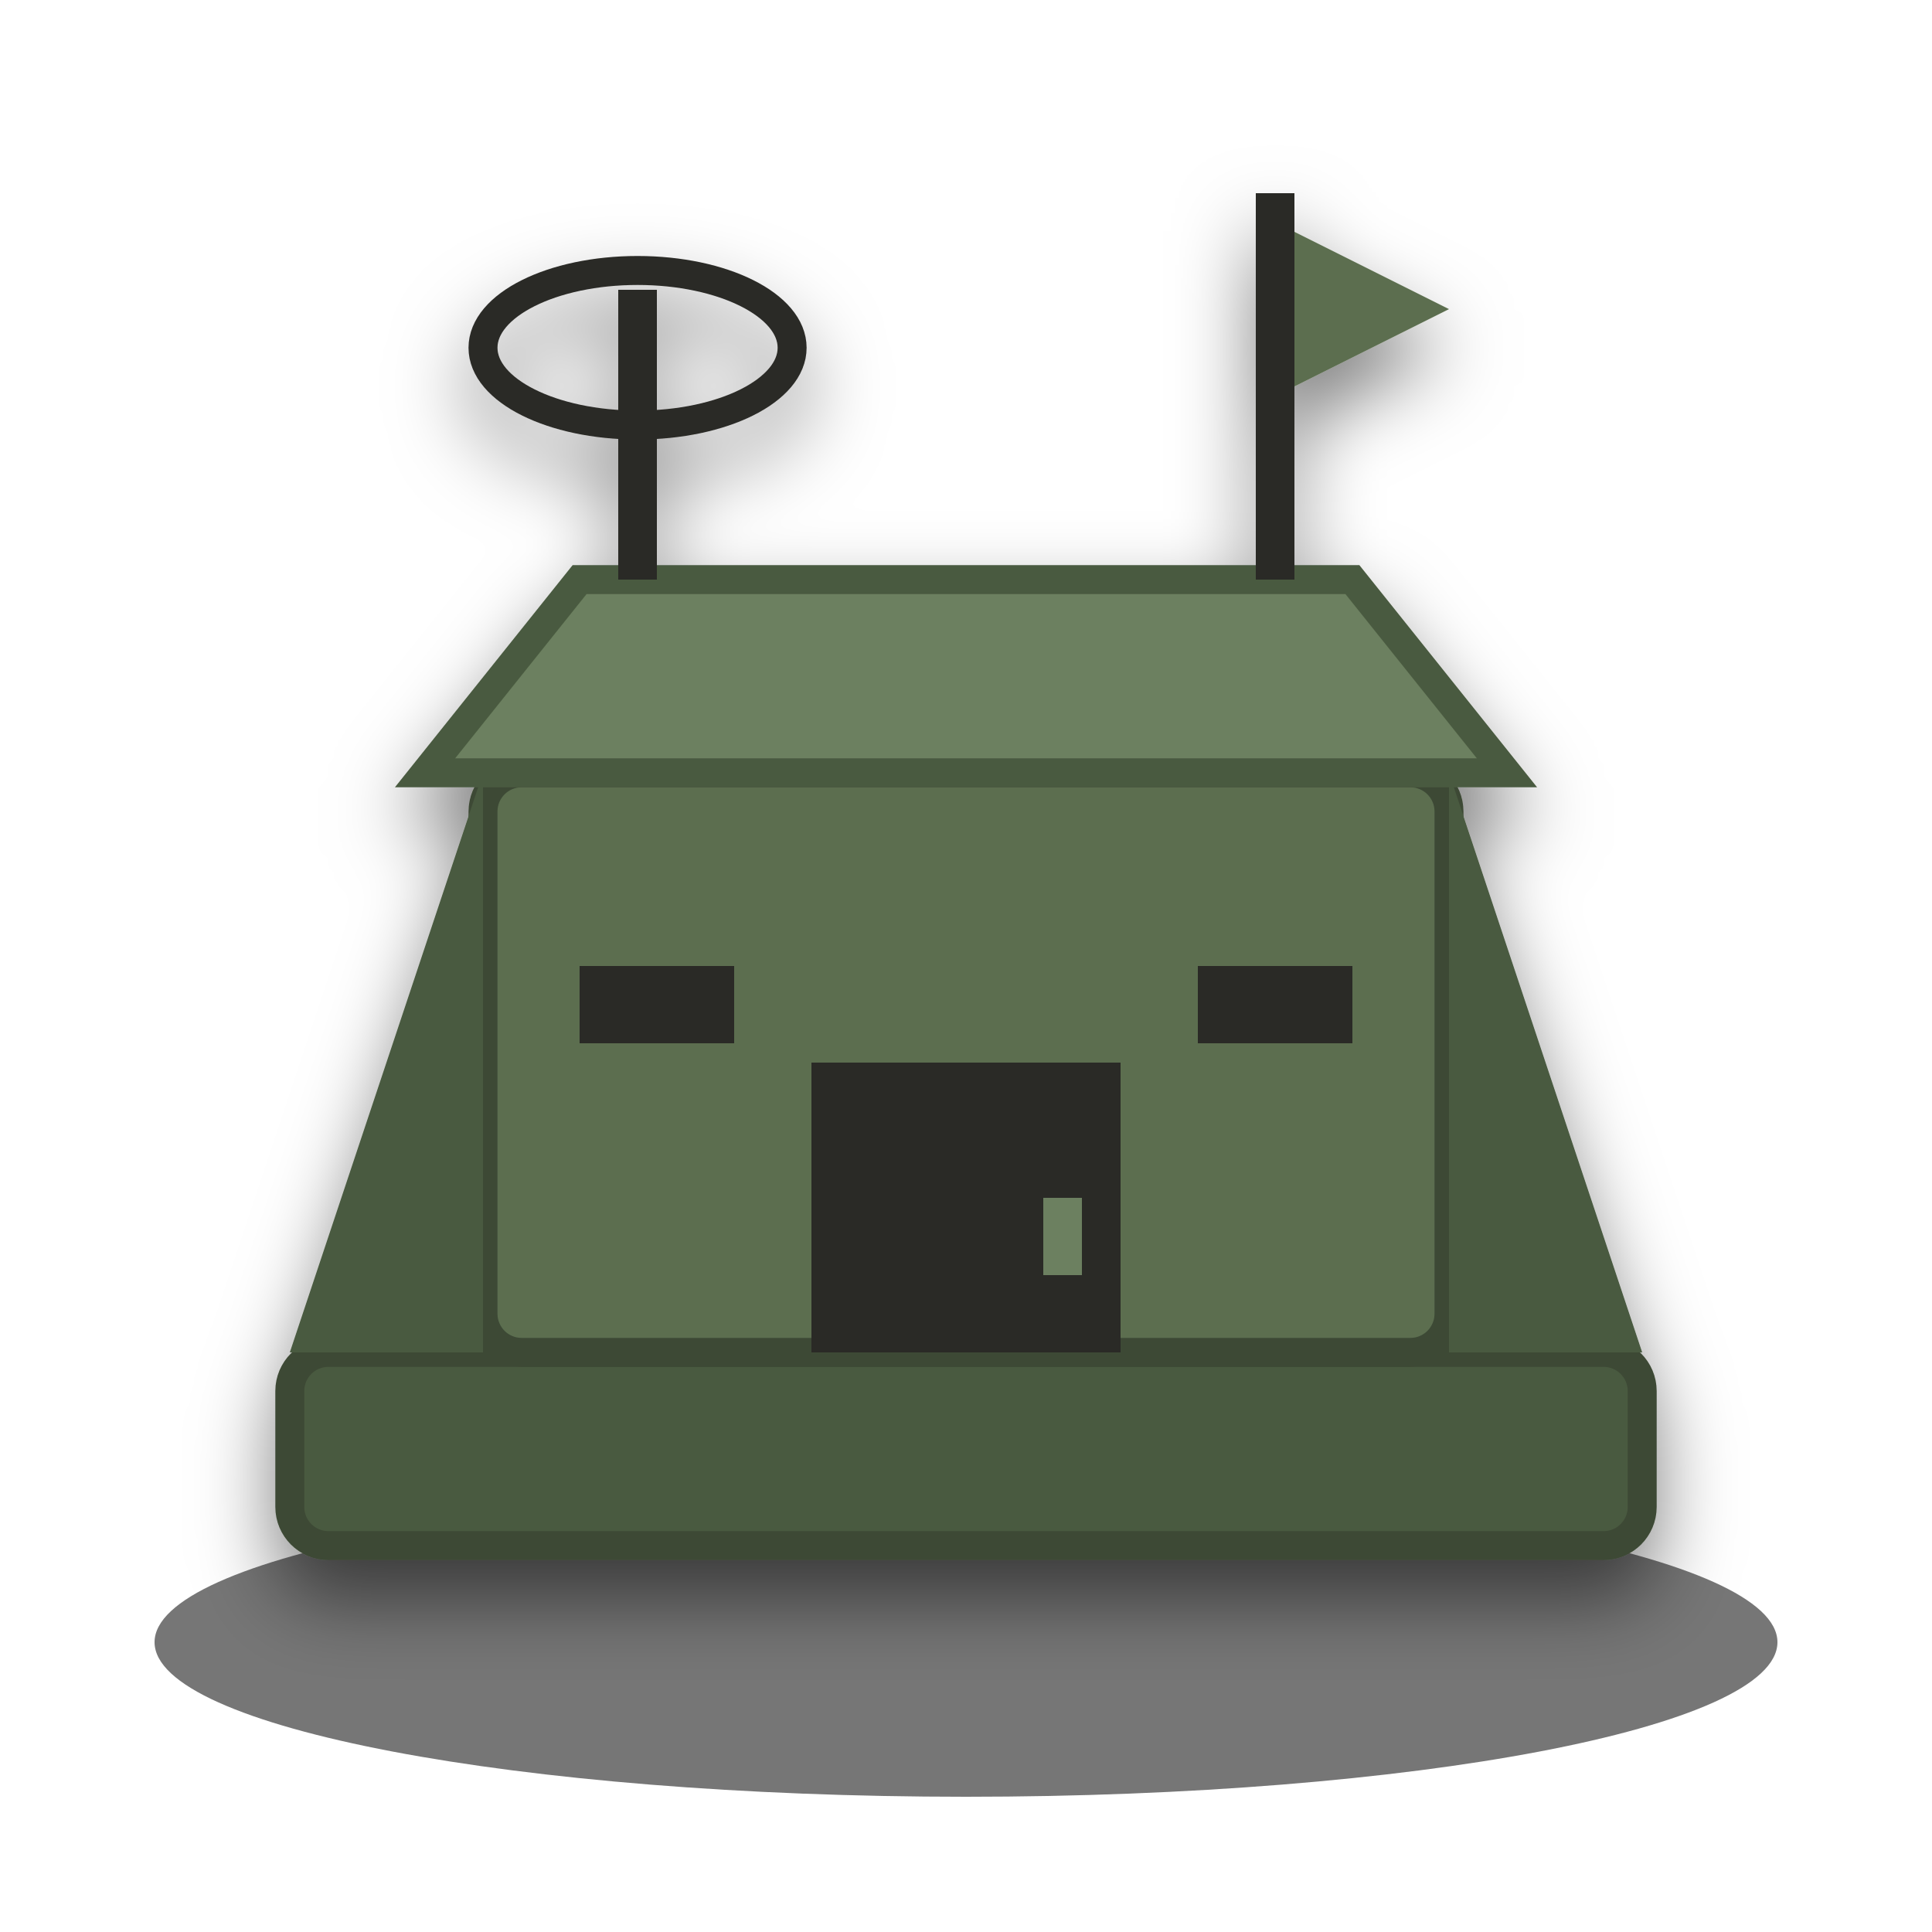
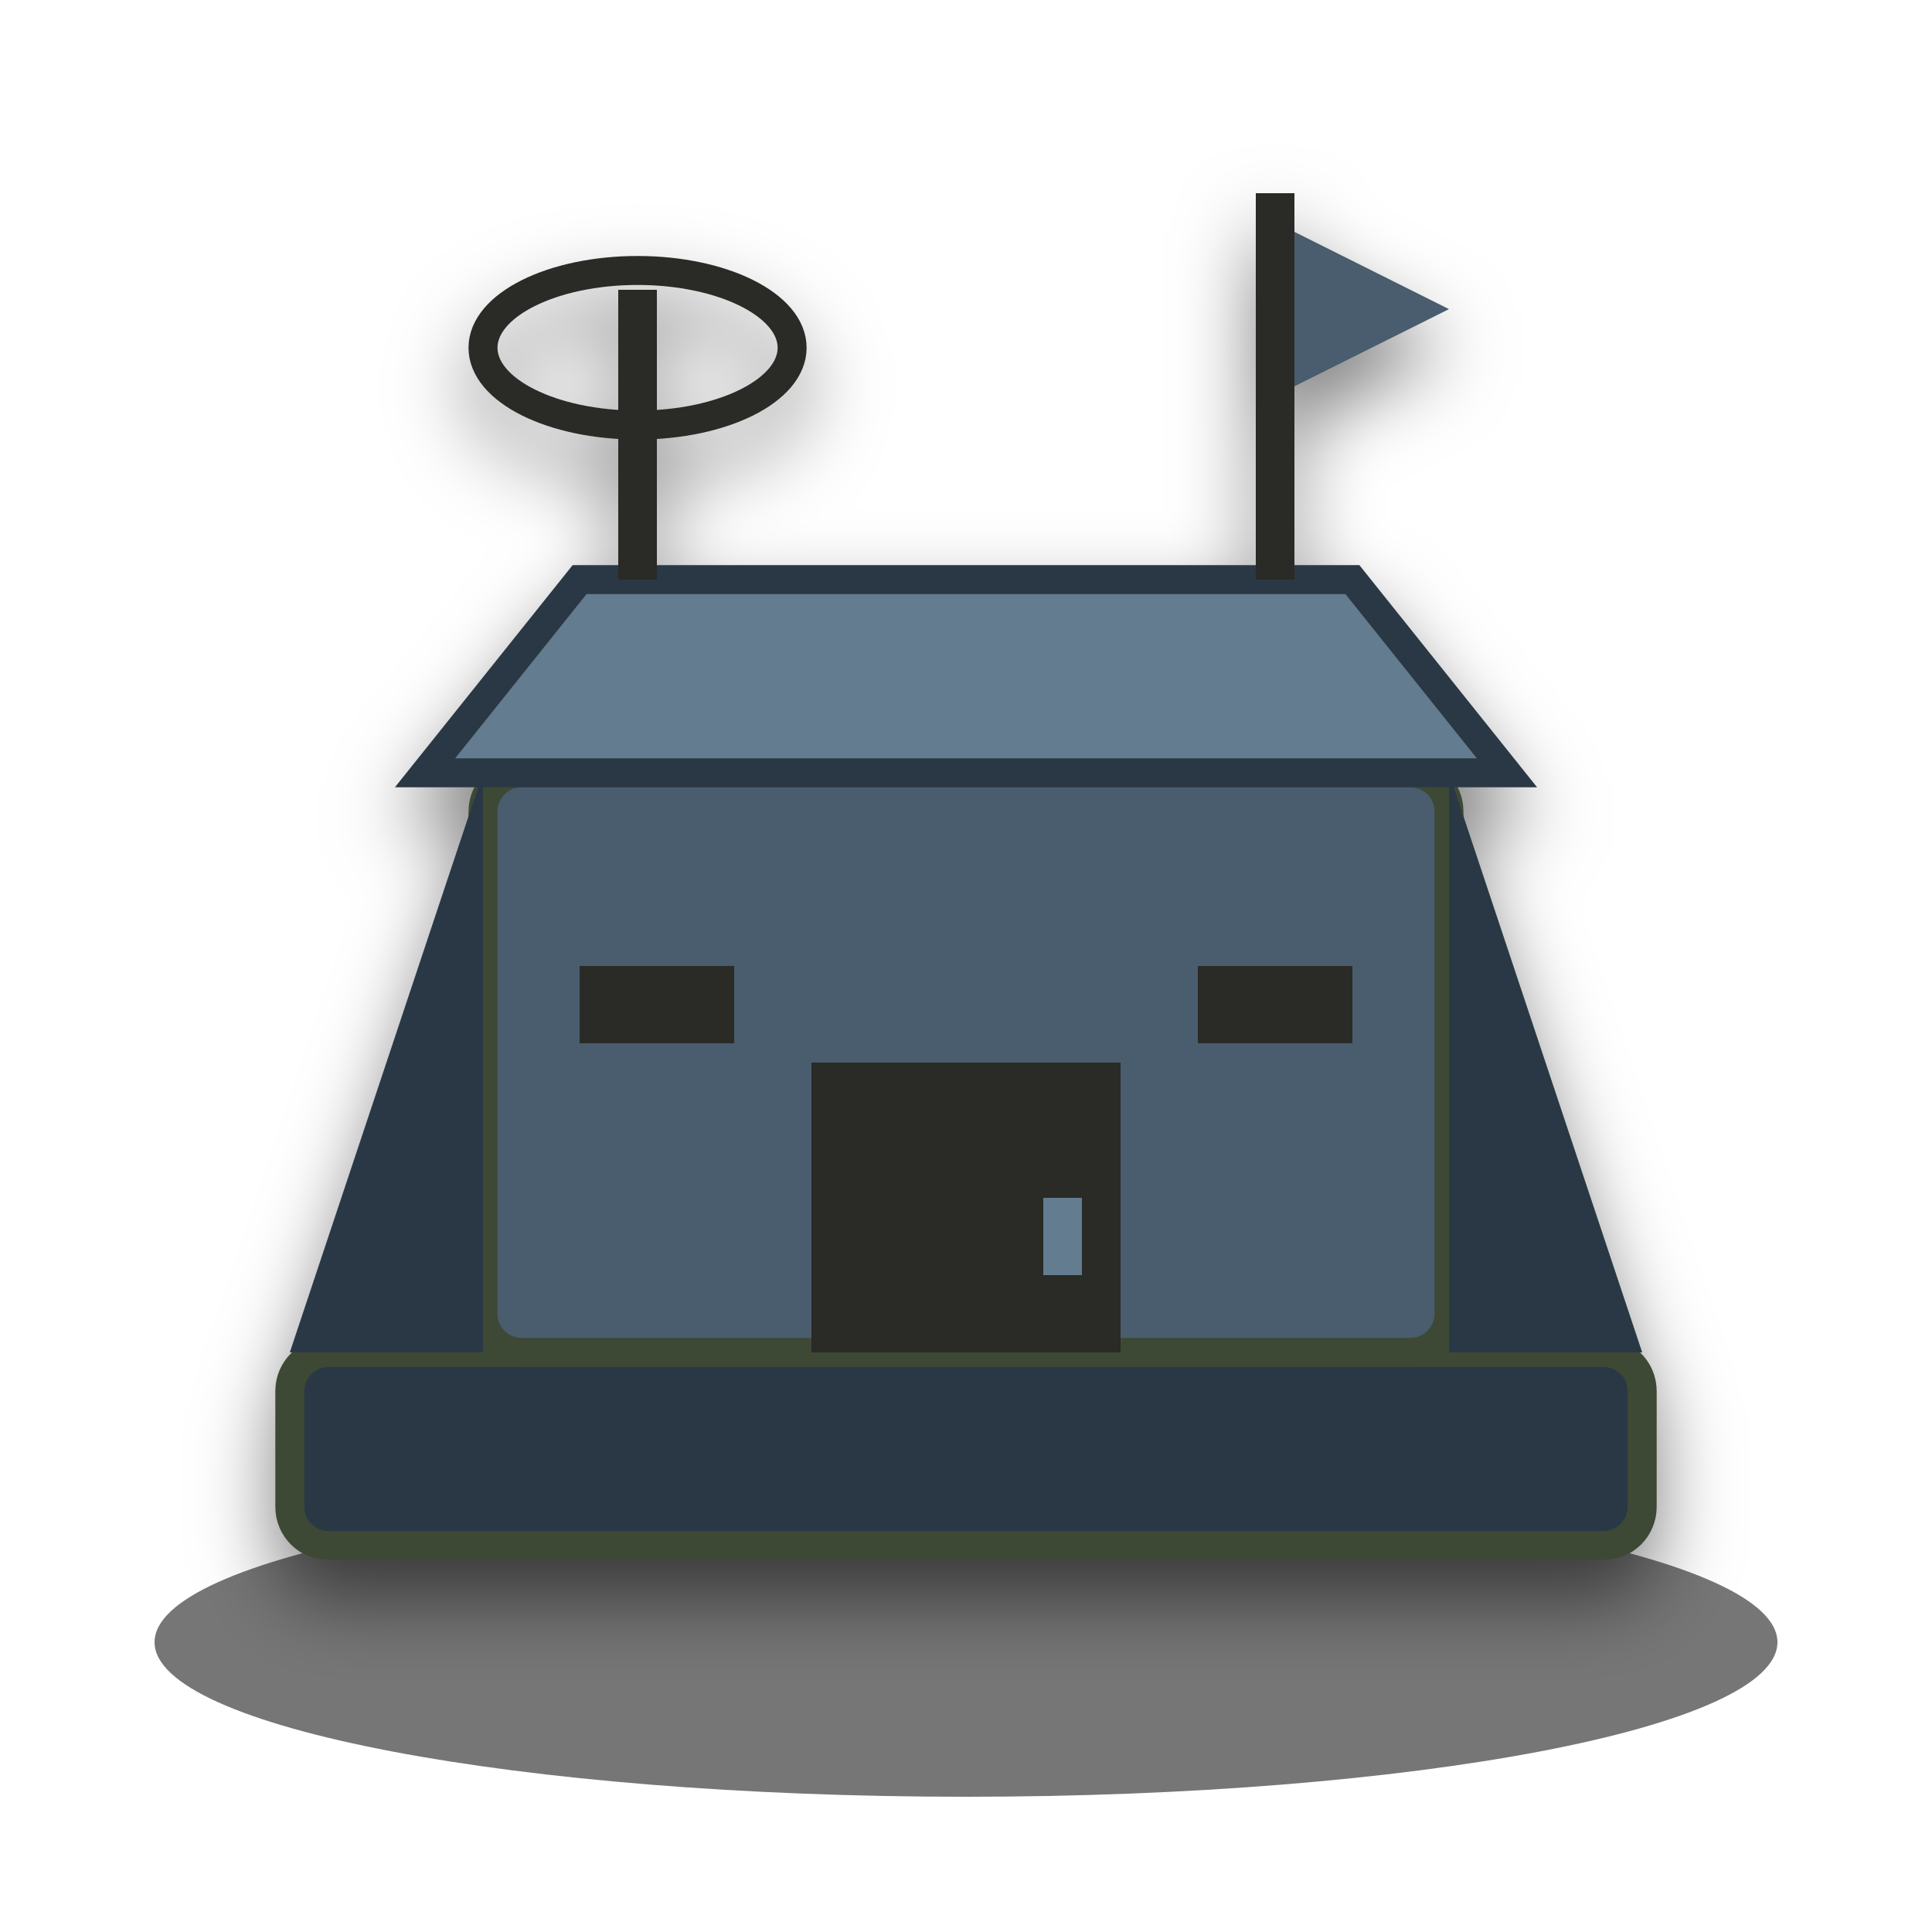
<svg xmlns="http://www.w3.org/2000/svg" viewBox="0 0 100 100">
  <defs>
    <filter id="shadow" x="-20%" y="-20%" width="140%" height="140%">
      <feDropShadow dx="0" dy="2" stdDeviation="2" flood-color="rgba(0,0,0,0.5)" />
    </filter>
  </defs>
  <ellipse cx="50" cy="85" rx="42" ry="8" fill="#1a1a1a" opacity="0.6" />
  <g filter="url(#shadow)">
-     <rect x="15" y="70" width="70" height="10" fill="#4a5a40" stroke="#3d4a35" stroke-width="1.5" rx="2" />
-     <rect x="25" y="40" width="50" height="30" fill="#5b6e50" stroke="#3d4a35" stroke-width="1.5" rx="2" />
-     <path d="M 22 40 L 78 40 L 70 30 L 30 30 Z" fill="#6c8060" stroke="#4a5a40" stroke-width="1.5" />
-     <path d="M 25 70 L 15 70 L 25 40 Z" fill="#4a5a40" />
-     <path d="M 75 70 L 85 70 L 75 40 Z" fill="#4a5a40" />
+     <rect x="15" y="70" width="70" height="10" fill="#2c3945" stroke="#3d4a35" stroke-width="1.5" rx="2" />
+     <rect x="25" y="40" width="50" height="30" fill="#4a5d6e" stroke="#3d4a35" stroke-width="1.5" rx="2" />
+     <path d="M 22 40 L 78 40 L 70 30 L 30 30 Z" fill="#647b8f" stroke="#2c3945" stroke-width="1.5" />
+     <path d="M 25 70 L 15 70 L 25 40 Z" fill="#2c3945" />
+     <path d="M 75 70 L 85 70 L 75 40 Z" fill="#2c3945" />
    <rect x="42" y="55" width="16" height="15" fill="#2c2a26" />
-     <rect x="54" y="62" width="2" height="4" fill="#6c8060" />
+     <rect x="54" y="62" width="2" height="4" fill="#647b8f" />
    <rect x="30" y="50" width="8" height="4" fill="#2c2a26" />
    <rect x="62" y="50" width="8" height="4" fill="#2c2a26" />
    <rect x="32" y="15" width="2" height="15" fill="#2c2a26" />
    <ellipse cx="33" cy="18" rx="8" ry="4" fill="none" stroke="#2c2a26" stroke-width="1.5" />
    <rect x="65" y="10" width="2" height="20" fill="#2c2a26" />
-     <path d="M 67 12 L 75 16 L 67 20 Z" fill="#5b6e50" />
+     <path d="M 67 12 L 75 16 L 67 20 Z" fill="#4a5d6e" />
  </g>
</svg>
